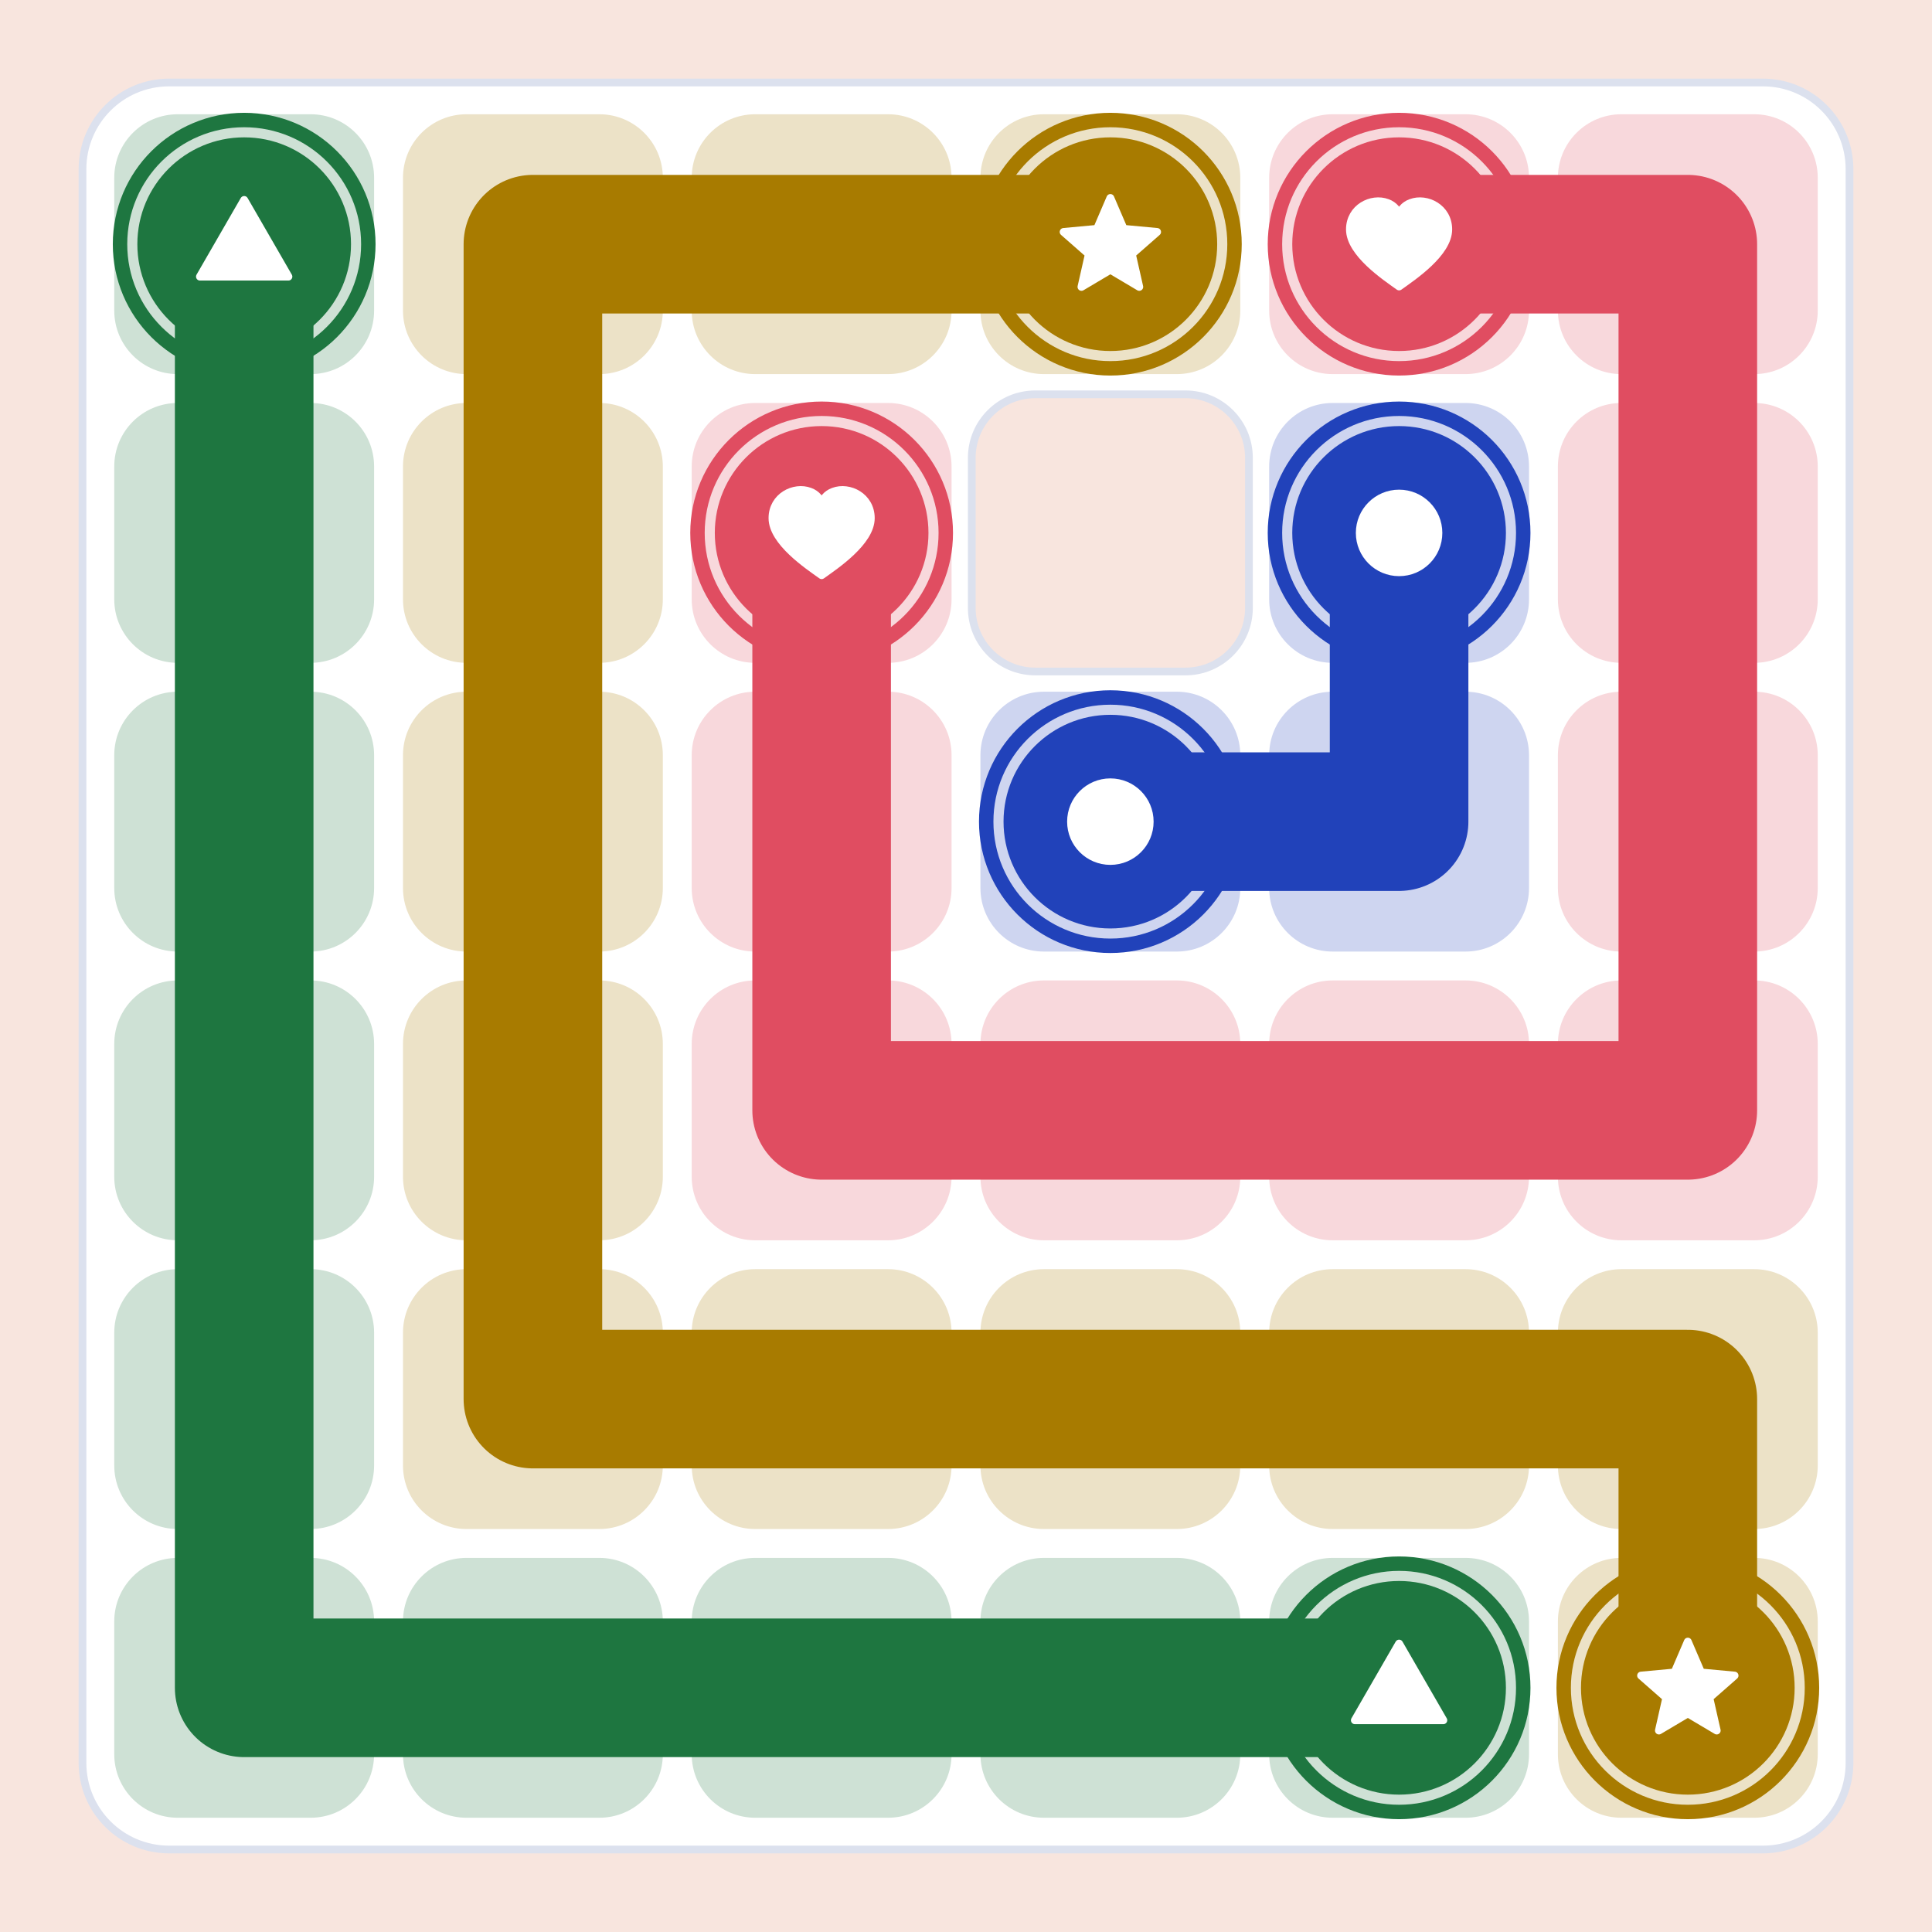
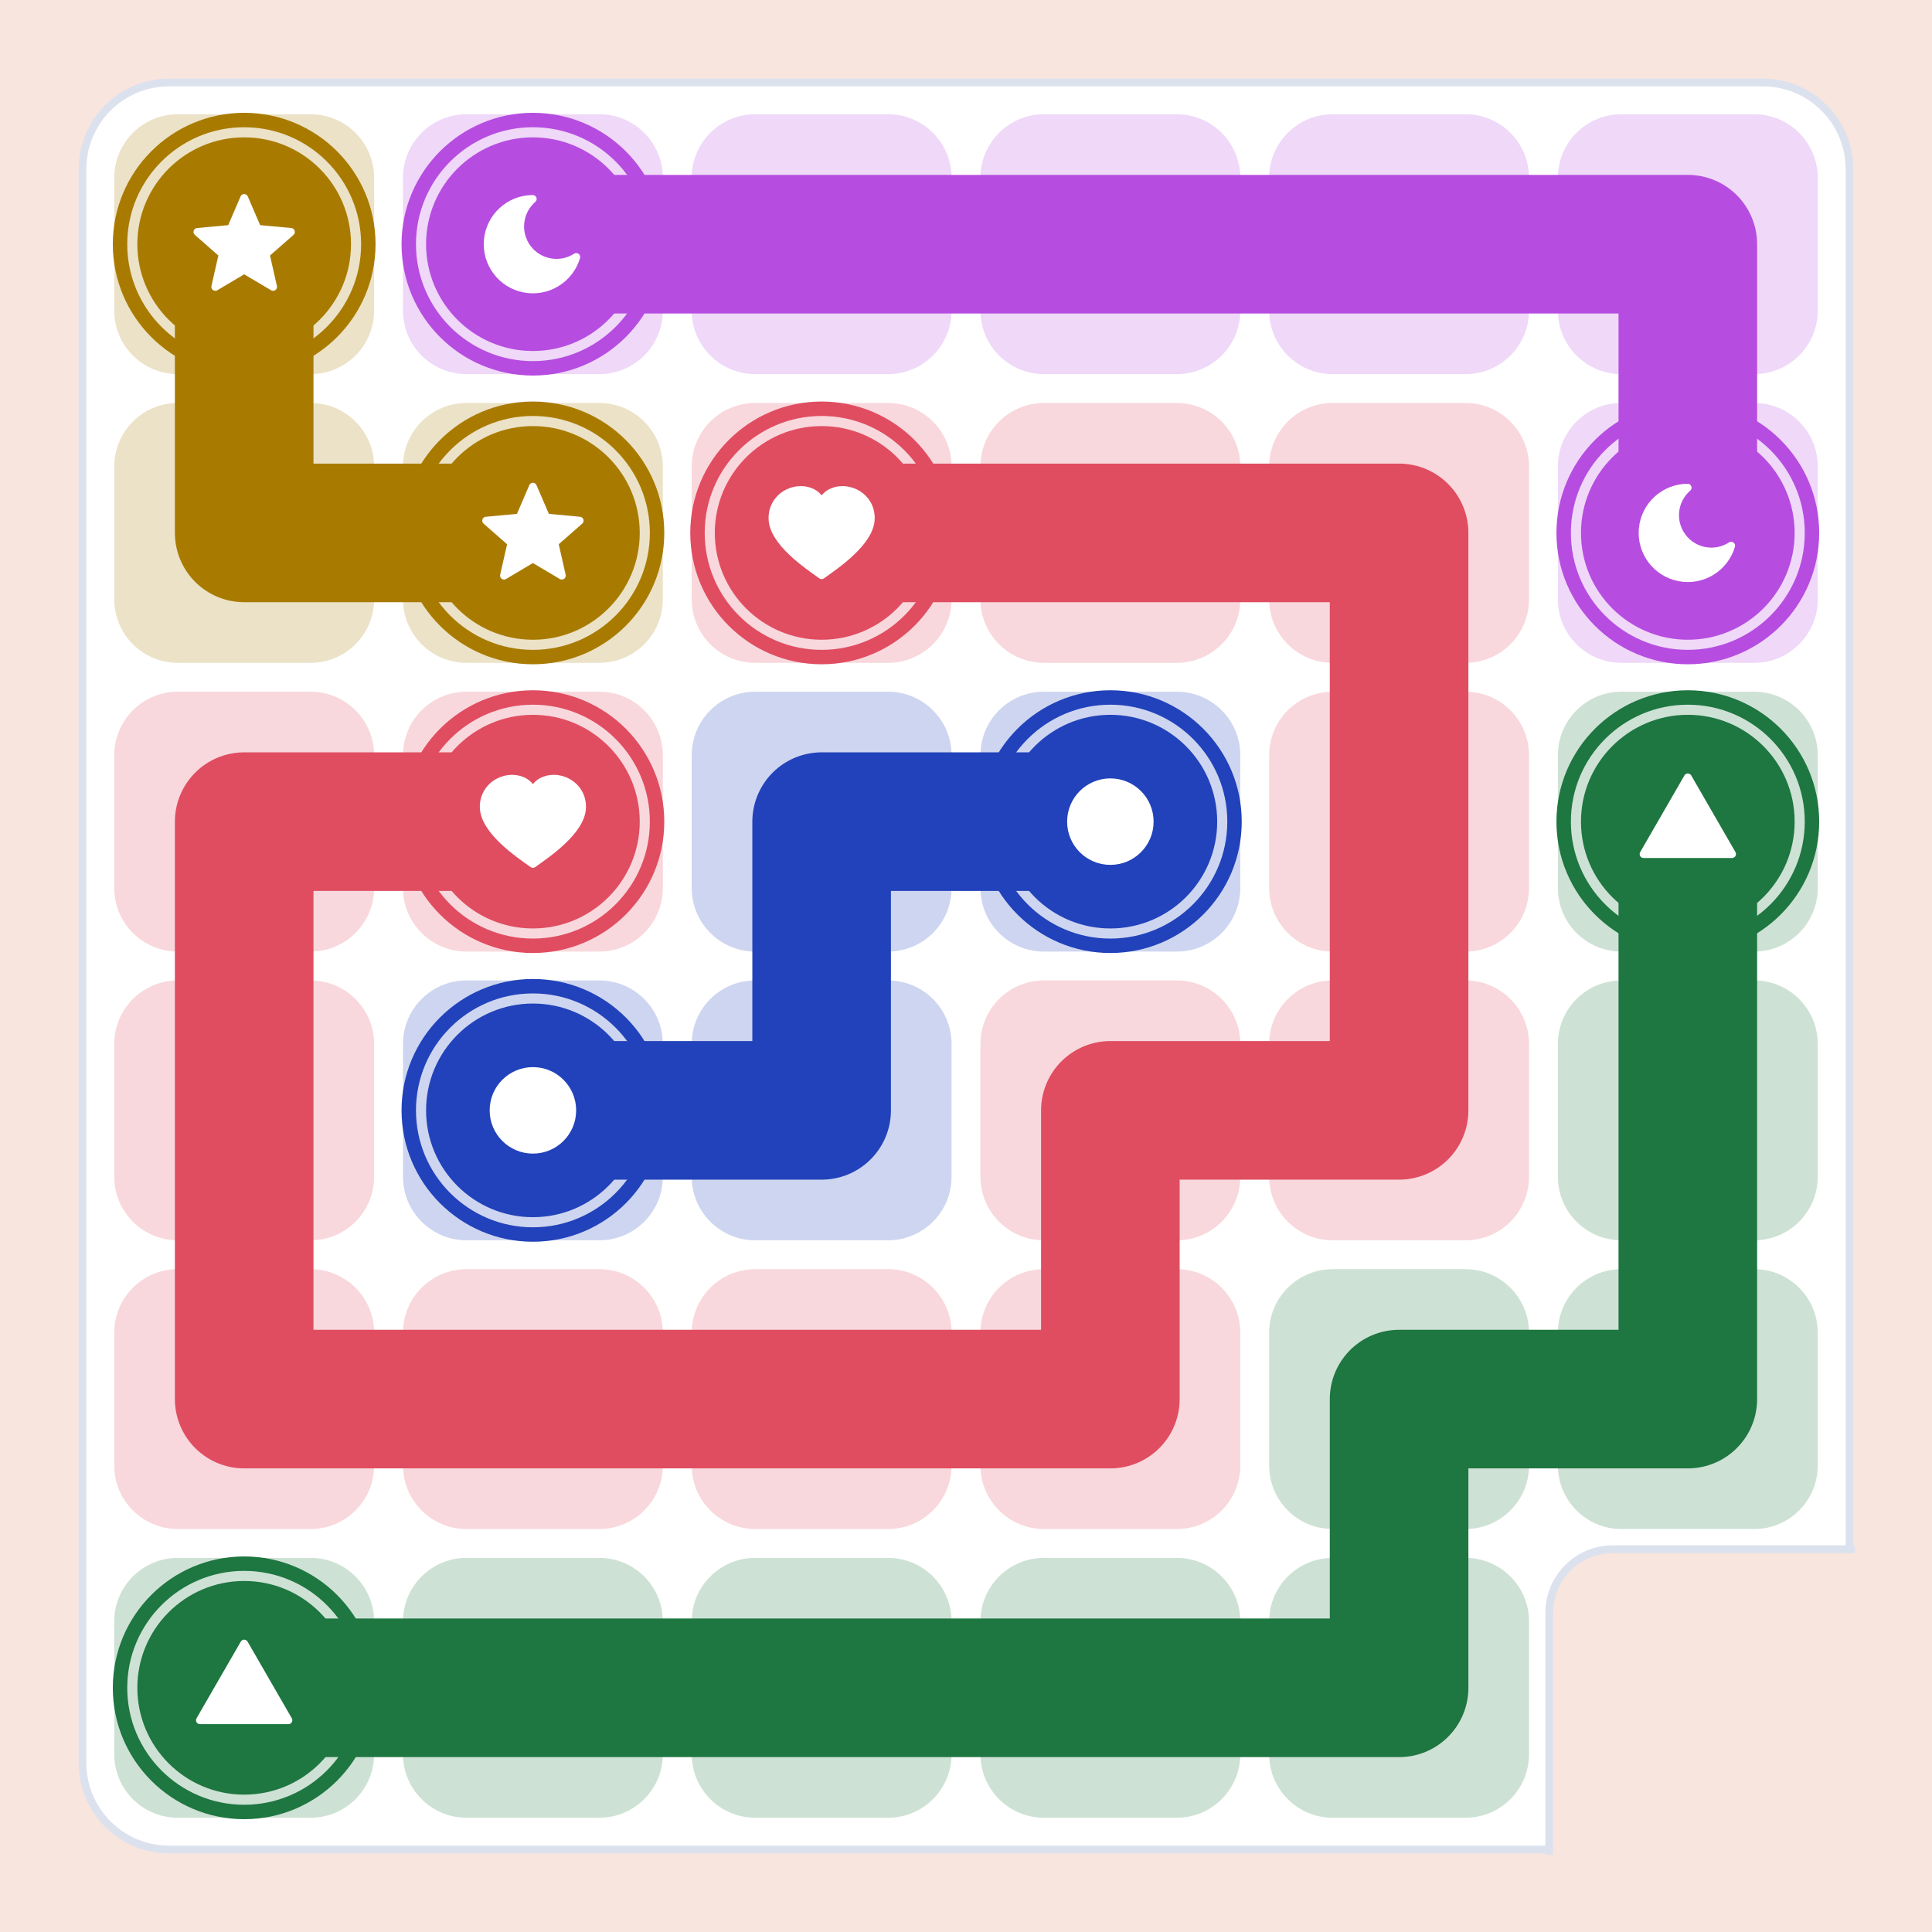
<svg xmlns="http://www.w3.org/2000/svg" width="374.72" height="374.72" viewBox="0 0 374.72 374.72">
  <rect width="374.72" height="374.72" fill="#F8E5DE" />
  <clipPath id="m45c">
    <rect x="15" y="15" width="344.72" height="344.72" rx="17.8" />
  </clipPath>
  <rect x="16" y="16" width="342.72" height="342.72" rx="16.8" fill="#FFFFFF" stroke="#DCE1EE" stroke-width="1.5" />
  <g clip-path="url(#m45c)">
-     <rect x="22.16" y="22.16" width="50.4" height="50.4" rx="12.32" fill="#CEE1D5" />
-     <rect x="78.16" y="22.16" width="50.4" height="50.4" rx="12.32" fill="#ECE2C7" />
-     <rect x="134.16" y="22.16" width="50.4" height="50.4" rx="12.32" fill="#ECE2C7" />
-     <rect x="190.16" y="22.16" width="50.4" height="50.4" rx="12.32" fill="#ECE2C7" />
-     <rect x="246.16" y="22.16" width="50.4" height="50.4" rx="12.32" fill="#F8D8DC" />
-     <rect x="302.16" y="22.16" width="50.4" height="50.4" rx="12.32" fill="#F8D8DC" />
-     <rect x="22.16" y="78.16" width="50.4" height="50.4" rx="12.32" fill="#CEE1D5" />
+     <rect x="22.16" y="22.16" width="50.4" height="50.4" rx="12.32" fill="#ECE2C7" />
+     <rect x="78.16" y="22.16" width="50.4" height="50.4" rx="12.32" fill="#EFD8F8" />
+     <rect x="134.16" y="22.16" width="50.4" height="50.4" rx="12.32" fill="#EFD8F8" />
+     <rect x="190.16" y="22.16" width="50.4" height="50.4" rx="12.32" fill="#EFD8F8" />
+     <rect x="246.16" y="22.16" width="50.4" height="50.4" rx="12.32" fill="#EFD8F8" />
+     <rect x="302.16" y="22.16" width="50.4" height="50.4" rx="12.32" fill="#EFD8F8" />
+     <rect x="22.16" y="78.16" width="50.4" height="50.4" rx="12.32" fill="#ECE2C7" />
    <rect x="78.16" y="78.16" width="50.4" height="50.4" rx="12.32" fill="#ECE2C7" />
    <rect x="134.16" y="78.16" width="50.4" height="50.4" rx="12.32" fill="#F8D8DC" />
-     <rect x="188.48" y="76.48" width="53.76" height="53.76" rx="12.32" fill="#F8E5DE" stroke="#DCE1EE" stroke-width="1.5" />
-     <rect x="246.16" y="78.16" width="50.4" height="50.4" rx="12.32" fill="#CED5F0" />
-     <rect x="302.16" y="78.16" width="50.4" height="50.4" rx="12.32" fill="#F8D8DC" />
-     <rect x="22.16" y="134.16" width="50.4" height="50.4" rx="12.32" fill="#CEE1D5" />
-     <rect x="78.16" y="134.16" width="50.4" height="50.4" rx="12.32" fill="#ECE2C7" />
-     <rect x="134.16" y="134.16" width="50.4" height="50.4" rx="12.32" fill="#F8D8DC" />
+     <rect x="190.16" y="78.16" width="50.4" height="50.4" rx="12.32" fill="#F8D8DC" />
+     <rect x="246.16" y="78.16" width="50.4" height="50.4" rx="12.32" fill="#F8D8DC" />
+     <rect x="302.16" y="78.16" width="50.4" height="50.4" rx="12.32" fill="#EFD8F8" />
+     <rect x="22.16" y="134.16" width="50.4" height="50.4" rx="12.32" fill="#F8D8DC" />
+     <rect x="78.16" y="134.16" width="50.4" height="50.4" rx="12.32" fill="#F8D8DC" />
+     <rect x="134.16" y="134.16" width="50.4" height="50.4" rx="12.32" fill="#CED5F0" />
    <rect x="190.16" y="134.16" width="50.4" height="50.4" rx="12.32" fill="#CED5F0" />
-     <rect x="246.16" y="134.16" width="50.4" height="50.4" rx="12.32" fill="#CED5F0" />
-     <rect x="302.16" y="134.16" width="50.4" height="50.4" rx="12.32" fill="#F8D8DC" />
-     <rect x="22.16" y="190.16" width="50.4" height="50.4" rx="12.32" fill="#CEE1D5" />
-     <rect x="78.16" y="190.16" width="50.4" height="50.4" rx="12.32" fill="#ECE2C7" />
-     <rect x="134.16" y="190.16" width="50.4" height="50.4" rx="12.32" fill="#F8D8DC" />
+     <rect x="246.16" y="134.16" width="50.4" height="50.4" rx="12.32" fill="#F8D8DC" />
+     <rect x="302.16" y="134.16" width="50.4" height="50.4" rx="12.32" fill="#CEE1D5" />
+     <rect x="22.16" y="190.16" width="50.4" height="50.4" rx="12.32" fill="#F8D8DC" />
+     <rect x="78.16" y="190.16" width="50.4" height="50.4" rx="12.32" fill="#CED5F0" />
+     <rect x="134.16" y="190.16" width="50.4" height="50.4" rx="12.32" fill="#CED5F0" />
    <rect x="190.16" y="190.16" width="50.4" height="50.4" rx="12.32" fill="#F8D8DC" />
    <rect x="246.16" y="190.16" width="50.4" height="50.4" rx="12.32" fill="#F8D8DC" />
-     <rect x="302.16" y="190.16" width="50.4" height="50.4" rx="12.32" fill="#F8D8DC" />
-     <rect x="22.16" y="246.16" width="50.4" height="50.4" rx="12.32" fill="#CEE1D5" />
-     <rect x="78.16" y="246.16" width="50.4" height="50.4" rx="12.32" fill="#ECE2C7" />
-     <rect x="134.16" y="246.16" width="50.4" height="50.4" rx="12.32" fill="#ECE2C7" />
-     <rect x="190.16" y="246.16" width="50.4" height="50.4" rx="12.32" fill="#ECE2C7" />
-     <rect x="246.16" y="246.16" width="50.4" height="50.4" rx="12.32" fill="#ECE2C7" />
-     <rect x="302.16" y="246.16" width="50.4" height="50.4" rx="12.32" fill="#ECE2C7" />
+     <rect x="302.16" y="190.16" width="50.4" height="50.4" rx="12.32" fill="#CEE1D5" />
+     <rect x="22.16" y="246.16" width="50.4" height="50.4" rx="12.32" fill="#F8D8DC" />
+     <rect x="78.16" y="246.16" width="50.4" height="50.4" rx="12.32" fill="#F8D8DC" />
+     <rect x="134.16" y="246.16" width="50.4" height="50.4" rx="12.32" fill="#F8D8DC" />
+     <rect x="190.16" y="246.16" width="50.4" height="50.4" rx="12.32" fill="#F8D8DC" />
+     <rect x="246.16" y="246.16" width="50.4" height="50.4" rx="12.32" fill="#CEE1D5" />
+     <rect x="302.16" y="246.16" width="50.4" height="50.4" rx="12.32" fill="#CEE1D5" />
    <rect x="22.16" y="302.16" width="50.4" height="50.4" rx="12.32" fill="#CEE1D5" />
    <rect x="78.16" y="302.16" width="50.4" height="50.4" rx="12.32" fill="#CEE1D5" />
    <rect x="134.16" y="302.16" width="50.4" height="50.4" rx="12.32" fill="#CEE1D5" />
    <rect x="190.16" y="302.16" width="50.4" height="50.4" rx="12.32" fill="#CEE1D5" />
    <rect x="246.16" y="302.16" width="50.4" height="50.4" rx="12.32" fill="#CEE1D5" />
-     <rect x="302.16" y="302.16" width="50.4" height="50.4" rx="12.32" fill="#ECE2C7" />
-     <polyline points="271.36,47.36 327.36,47.36 327.36,103.36 327.36,159.36 327.36,215.36 271.36,215.36 215.36,215.36 159.36,215.36 159.36,159.36 159.36,103.36" fill="none" stroke="#E04D61" stroke-width="26.88" stroke-linecap="round" stroke-linejoin="round" />
-     <polyline points="271.36,103.36 271.36,159.36 215.36,159.36" fill="none" stroke="#2142BA" stroke-width="26.88" stroke-linecap="round" stroke-linejoin="round" />
-     <polyline points="327.36,327.36 327.36,271.36 271.36,271.36 215.36,271.36 159.36,271.36 103.36,271.36 103.36,215.36 103.36,159.36 103.36,103.36 103.36,47.36 159.36,47.36 215.36,47.36" fill="none" stroke="#A87B00" stroke-width="26.88" stroke-linecap="round" stroke-linejoin="round" />
-     <polyline points="47.36,47.36 47.36,103.36 47.36,159.36 47.36,215.36 47.36,271.36 47.36,327.36 103.36,327.36 159.36,327.36 215.36,327.36 271.36,327.36" fill="none" stroke="#1E7640" stroke-width="26.88" stroke-linecap="round" stroke-linejoin="round" />
-     <circle cx="271.36" cy="47.36" r="24.08" fill="none" stroke="#E04D61" stroke-width="2.8" />
-     <circle cx="271.36" cy="47.36" r="20.72" fill="#E04D61" />
-     <path d="M0 0.86 C-0.28 0.66 -1 0.18 -1 -0.30 C-1 -0.74 -0.56 -0.96 -0.24 -0.84 C-0.10 -0.79 -0.02 -0.68 0 -0.58 C0.02 -0.68 0.10 -0.79 0.24 -0.84 C0.56 -0.96 1 -0.74 1 -0.30 C1 0.18 0.28 0.66 0 0.86 Z" transform="translate(271.36 47.36) scale(9.531)" fill="#FFFFFF" stroke="#FFFFFF" stroke-width="0.16" stroke-linejoin="round" />
+     <rect x="300.48" y="300.48" width="73.56" height="73.56" rx="12.32" fill="#F8E5DE" stroke="#DCE1EE" stroke-width="1.5" />
+     <polyline points="159.36,103.36 215.36,103.36 271.36,103.36 271.36,159.36 271.36,215.36 215.36,215.36 215.36,271.36 159.36,271.36 103.36,271.36 47.36,271.36 47.36,215.36 47.36,159.36 103.36,159.36" fill="none" stroke="#E04D61" stroke-width="26.88" stroke-linecap="round" stroke-linejoin="round" />
+     <polyline points="103.36,215.36 159.36,215.36 159.36,159.36 215.36,159.36" fill="none" stroke="#2142BA" stroke-width="26.88" stroke-linecap="round" stroke-linejoin="round" />
+     <polyline points="47.36,47.36 47.36,103.36 103.36,103.36" fill="none" stroke="#A87B00" stroke-width="26.88" stroke-linecap="round" stroke-linejoin="round" />
+     <polyline points="47.36,327.36 103.36,327.36 159.36,327.36 215.36,327.36 271.36,327.36 271.36,271.36 327.36,271.36 327.36,215.36 327.36,159.36" fill="none" stroke="#1E7640" stroke-width="26.88" stroke-linecap="round" stroke-linejoin="round" />
+     <polyline points="327.36,103.36 327.36,47.36 271.36,47.36 215.36,47.36 159.36,47.36 103.36,47.36" fill="none" stroke="#B64DE0" stroke-width="26.88" stroke-linecap="round" stroke-linejoin="round" />
    <circle cx="159.36" cy="103.36" r="24.08" fill="none" stroke="#E04D61" stroke-width="2.8" />
    <circle cx="159.36" cy="103.36" r="20.72" fill="#E04D61" />
    <path d="M0 0.86 C-0.28 0.66 -1 0.18 -1 -0.30 C-1 -0.74 -0.56 -0.96 -0.24 -0.84 C-0.10 -0.79 -0.02 -0.68 0 -0.58 C0.02 -0.68 0.10 -0.79 0.24 -0.84 C0.56 -0.96 1 -0.74 1 -0.30 C1 0.18 0.28 0.66 0 0.86 Z" transform="translate(159.36 103.36) scale(9.531)" fill="#FFFFFF" stroke="#FFFFFF" stroke-width="0.16" stroke-linejoin="round" />
-     <circle cx="271.36" cy="103.36" r="24.08" fill="none" stroke="#2142BA" stroke-width="2.8" />
-     <circle cx="271.36" cy="103.36" r="20.72" fill="#2142BA" />
-     <path d="M0 -0.80 A0.80 0.80 0 1 1 0 0.80 A0.80 0.80 0 1 1 0 -0.80 Z" transform="translate(271.36 103.36) scale(9.531)" fill="#FFFFFF" stroke="#FFFFFF" stroke-width="0.16" stroke-linejoin="round" />
+     <circle cx="103.36" cy="159.36" r="24.08" fill="none" stroke="#E04D61" stroke-width="2.8" />
+     <circle cx="103.36" cy="159.36" r="20.72" fill="#E04D61" />
+     <path d="M0 0.86 C-0.28 0.66 -1 0.18 -1 -0.30 C-1 -0.74 -0.56 -0.96 -0.24 -0.84 C-0.10 -0.79 -0.02 -0.68 0 -0.58 C0.02 -0.68 0.10 -0.79 0.24 -0.84 C0.56 -0.96 1 -0.74 1 -0.30 C1 0.18 0.28 0.66 0 0.86 Z" transform="translate(103.36 159.36) scale(9.531)" fill="#FFFFFF" stroke="#FFFFFF" stroke-width="0.16" stroke-linejoin="round" />
+     <circle cx="103.36" cy="215.36" r="24.08" fill="none" stroke="#2142BA" stroke-width="2.8" />
+     <circle cx="103.36" cy="215.36" r="20.72" fill="#2142BA" />
+     <path d="M0 -0.80 A0.80 0.80 0 1 1 0 0.80 A0.80 0.80 0 1 1 0 -0.80 Z" transform="translate(103.36 215.36) scale(9.531)" fill="#FFFFFF" stroke="#FFFFFF" stroke-width="0.16" stroke-linejoin="round" />
    <circle cx="215.36" cy="159.36" r="24.08" fill="none" stroke="#2142BA" stroke-width="2.8" />
    <circle cx="215.36" cy="159.36" r="20.72" fill="#2142BA" />
    <path d="M0 -0.80 A0.80 0.80 0 1 1 0 0.80 A0.80 0.80 0 1 1 0 -0.80 Z" transform="translate(215.36 159.36) scale(9.531)" fill="#FFFFFF" stroke="#FFFFFF" stroke-width="0.16" stroke-linejoin="round" />
-     <circle cx="327.36" cy="327.36" r="24.08" fill="none" stroke="#A87B00" stroke-width="2.8" />
-     <circle cx="327.36" cy="327.36" r="20.72" fill="#A87B00" />
-     <path d="M0 -0.94 L0.27 -0.312 L0.951 -0.249 L0.437 0.202 L0.588 0.869 L0 0.52 L-0.588 0.869 L-0.437 0.202 L-0.951 -0.249 L-0.27 -0.312 Z" transform="translate(327.36 327.36) scale(9.531)" fill="#FFFFFF" stroke="#FFFFFF" stroke-width="0.16" stroke-linejoin="round" />
-     <circle cx="215.36" cy="47.36" r="24.08" fill="none" stroke="#A87B00" stroke-width="2.8" />
-     <circle cx="215.36" cy="47.36" r="20.72" fill="#A87B00" />
-     <path d="M0 -0.94 L0.27 -0.312 L0.951 -0.249 L0.437 0.202 L0.588 0.869 L0 0.52 L-0.588 0.869 L-0.437 0.202 L-0.951 -0.249 L-0.27 -0.312 Z" transform="translate(215.36 47.36) scale(9.531)" fill="#FFFFFF" stroke="#FFFFFF" stroke-width="0.16" stroke-linejoin="round" />
-     <circle cx="47.36" cy="47.36" r="24.08" fill="none" stroke="#1E7640" stroke-width="2.8" />
-     <circle cx="47.36" cy="47.36" r="20.72" fill="#1E7640" />
-     <path d="M0 -0.90 L0.90 0.66 L-0.90 0.66 Z" transform="translate(47.36 47.36) scale(9.531)" fill="#FFFFFF" stroke="#FFFFFF" stroke-width="0.16" stroke-linejoin="round" />
-     <circle cx="271.36" cy="327.36" r="24.08" fill="none" stroke="#1E7640" stroke-width="2.8" />
-     <circle cx="271.36" cy="327.36" r="20.72" fill="#1E7640" />
-     <path d="M0 -0.90 L0.90 0.66 L-0.90 0.66 Z" transform="translate(271.36 327.36) scale(9.531)" fill="#FFFFFF" stroke="#FFFFFF" stroke-width="0.16" stroke-linejoin="round" />
+     <circle cx="47.36" cy="47.36" r="24.08" fill="none" stroke="#A87B00" stroke-width="2.8" />
+     <circle cx="47.36" cy="47.36" r="20.72" fill="#A87B00" />
+     <path d="M0 -0.94 L0.27 -0.312 L0.951 -0.249 L0.437 0.202 L0.588 0.869 L0 0.52 L-0.588 0.869 L-0.437 0.202 L-0.951 -0.249 L-0.27 -0.312 Z" transform="translate(47.36 47.36) scale(9.531)" fill="#FFFFFF" stroke="#FFFFFF" stroke-width="0.16" stroke-linejoin="round" />
+     <circle cx="103.36" cy="103.36" r="24.08" fill="none" stroke="#A87B00" stroke-width="2.8" />
+     <circle cx="103.36" cy="103.36" r="20.72" fill="#A87B00" />
+     <path d="M0 -0.94 L0.27 -0.312 L0.951 -0.249 L0.437 0.202 L0.588 0.869 L0 0.52 L-0.588 0.869 L-0.437 0.202 L-0.951 -0.249 L-0.27 -0.312 Z" transform="translate(103.36 103.36) scale(9.531)" fill="#FFFFFF" stroke="#FFFFFF" stroke-width="0.16" stroke-linejoin="round" />
+     <circle cx="47.36" cy="327.36" r="24.08" fill="none" stroke="#1E7640" stroke-width="2.8" />
+     <circle cx="47.36" cy="327.36" r="20.72" fill="#1E7640" />
+     <path d="M0 -0.90 L0.90 0.66 L-0.90 0.66 Z" transform="translate(47.36 327.36) scale(9.531)" fill="#FFFFFF" stroke="#FFFFFF" stroke-width="0.16" stroke-linejoin="round" />
+     <circle cx="327.36" cy="159.36" r="24.08" fill="none" stroke="#1E7640" stroke-width="2.8" />
+     <circle cx="327.36" cy="159.36" r="20.72" fill="#1E7640" />
+     <path d="M0 -0.90 L0.90 0.66 L-0.90 0.66 Z" transform="translate(327.36 159.36) scale(9.531)" fill="#FFFFFF" stroke="#FFFFFF" stroke-width="0.16" stroke-linejoin="round" />
+     <circle cx="327.36" cy="103.36" r="24.08" fill="none" stroke="#B64DE0" stroke-width="2.8" />
+     <circle cx="327.36" cy="103.36" r="20.72" fill="#B64DE0" />
+     <path d="M0.882 0.261 A0.92 0.92 0 1 1 -0.004 -0.92 A0.74 0.74 0 0 0 0.882 0.261 Z" transform="translate(327.36 103.36) scale(9.531)" fill="#FFFFFF" stroke="#FFFFFF" stroke-width="0.16" stroke-linejoin="round" />
+     <circle cx="103.36" cy="47.36" r="24.08" fill="none" stroke="#B64DE0" stroke-width="2.8" />
+     <circle cx="103.36" cy="47.36" r="20.72" fill="#B64DE0" />
+     <path d="M0.882 0.261 A0.92 0.92 0 1 1 -0.004 -0.92 A0.74 0.74 0 0 0 0.882 0.261 Z" transform="translate(103.36 47.36) scale(9.531)" fill="#FFFFFF" stroke="#FFFFFF" stroke-width="0.16" stroke-linejoin="round" />
  </g>
</svg>
